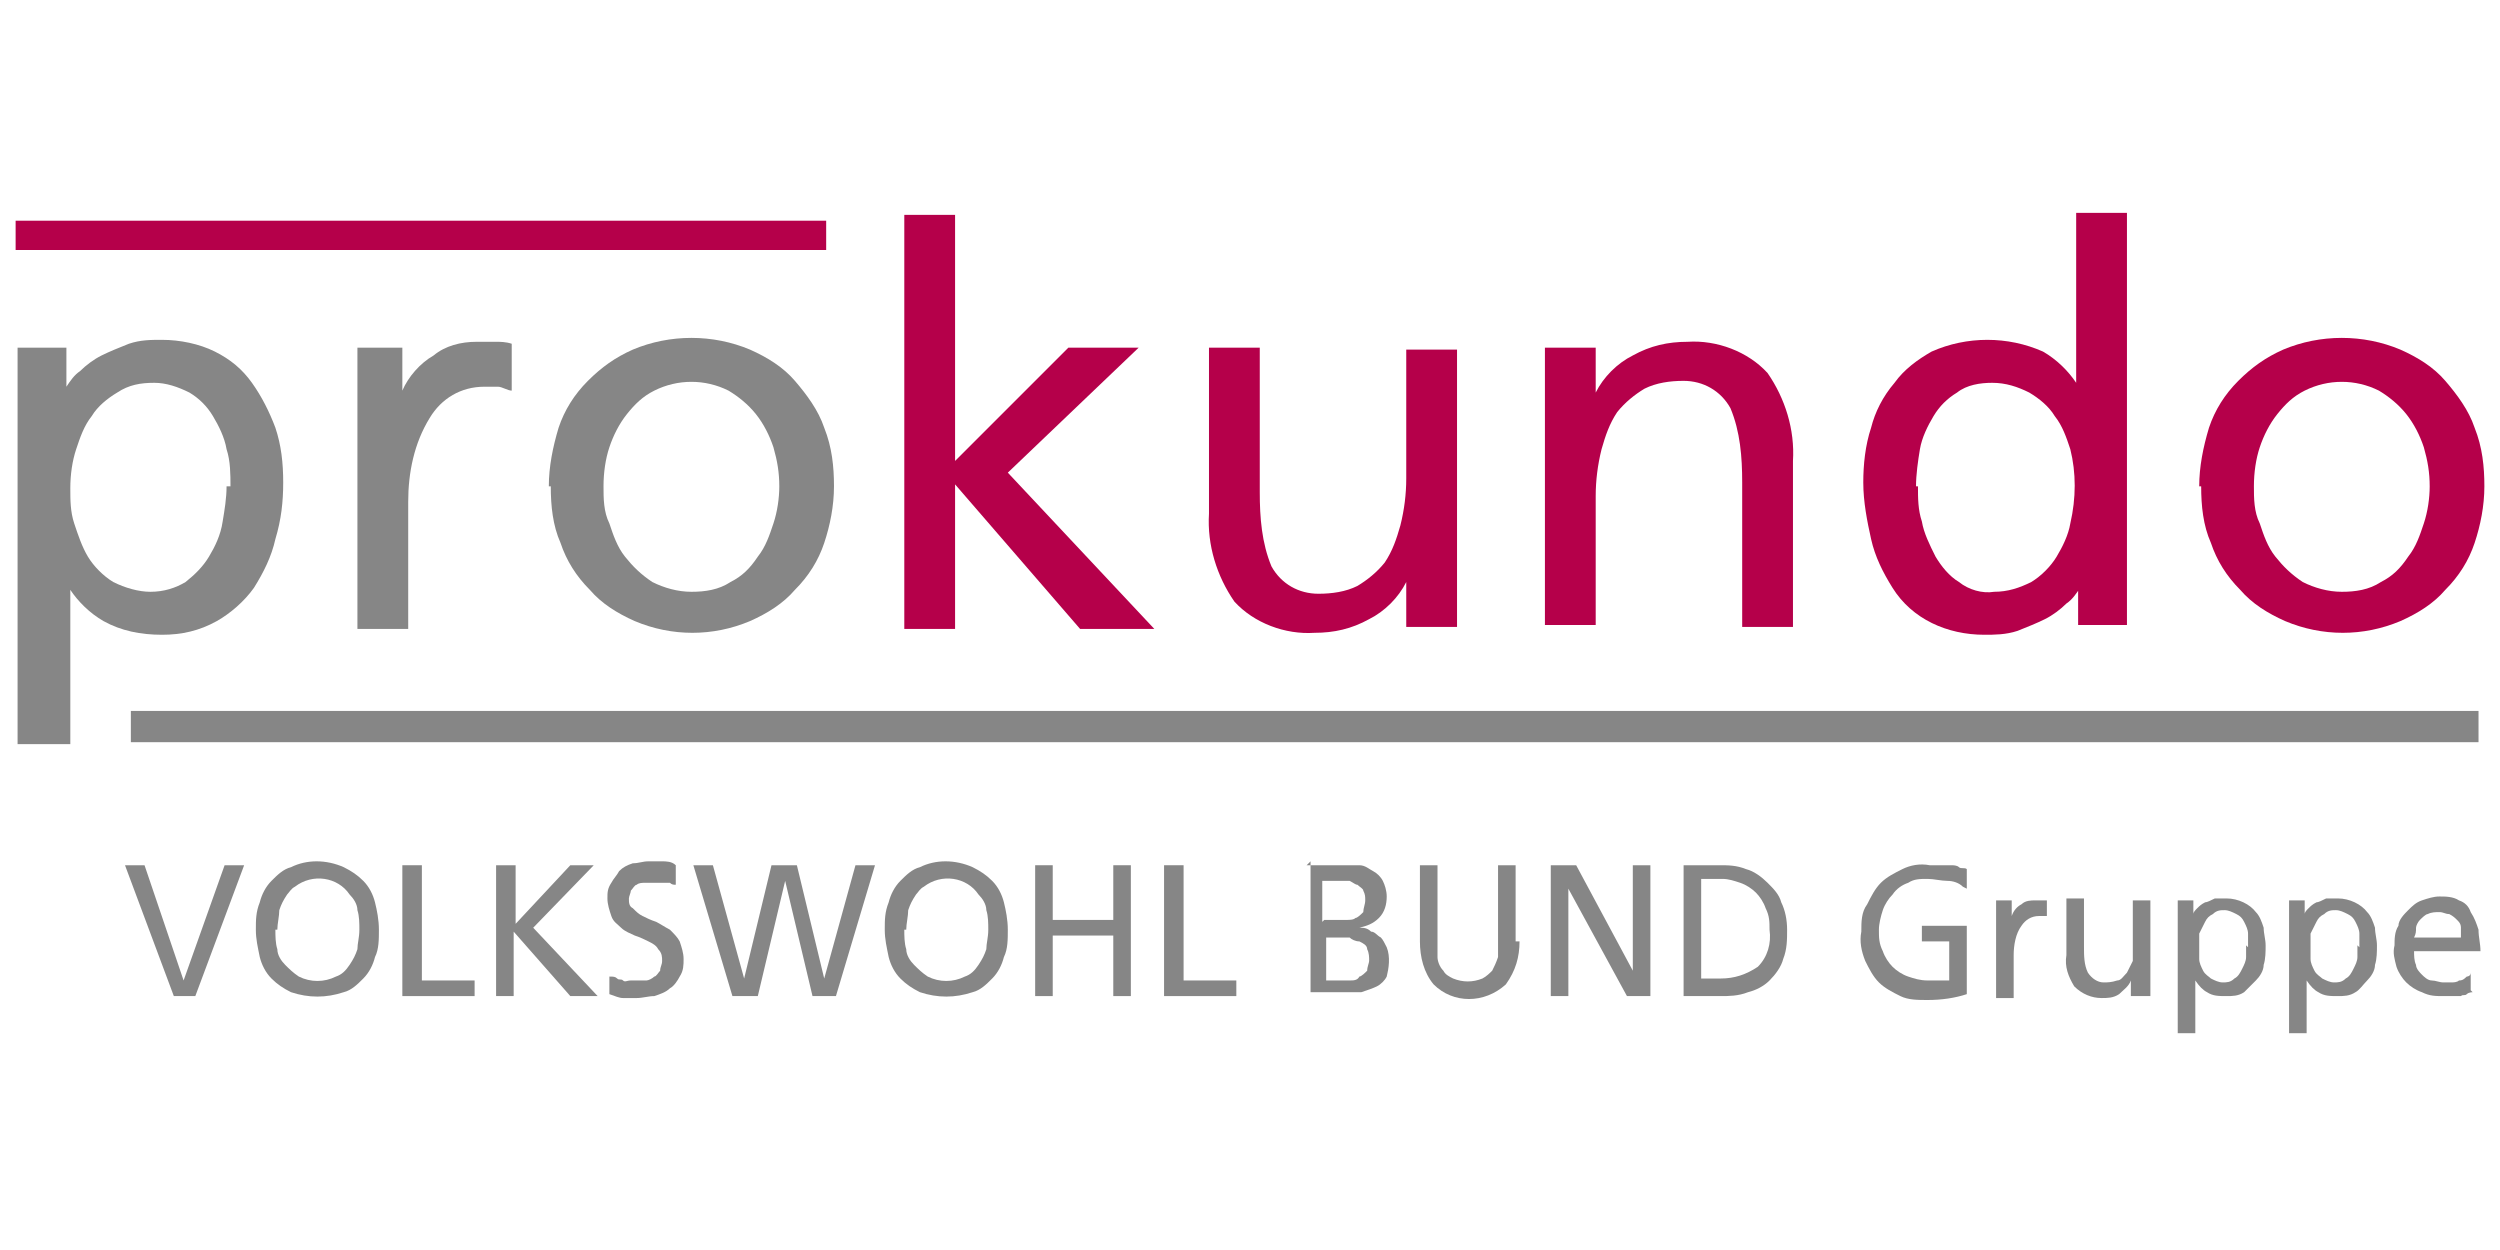
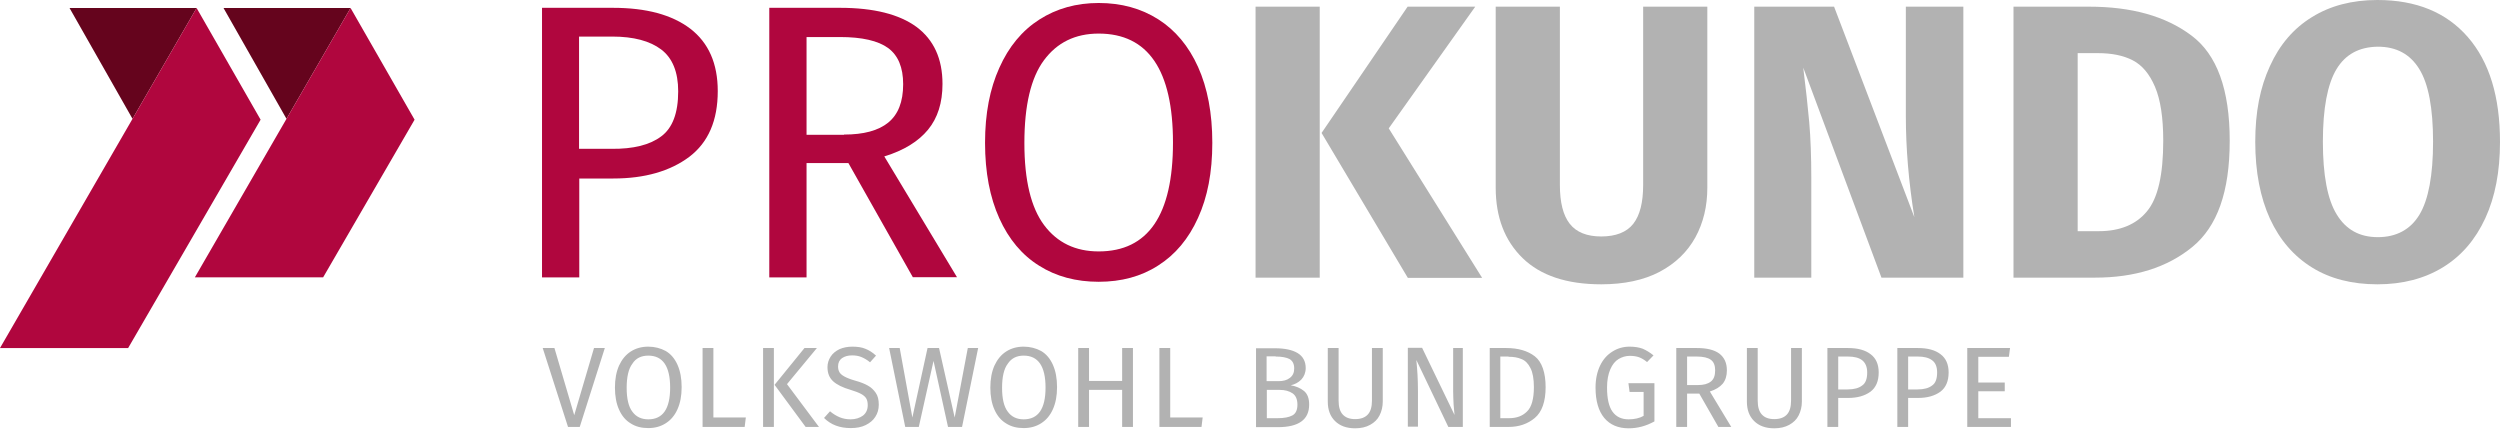
- <svg xmlns="http://www.w3.org/2000/svg" version="1.1" viewBox="0 0 128 64">
+ <svg xmlns="http://www.w3.org/2000/svg" id="Ebene_1" viewBox="0 0 1086.833 186.2">
  <defs>
    <style>
      .cls-1 {
-         fill: #868686;
+         fill: #65041d;
      }

      .cls-2 {
-         fill: #b5004a;
+         fill: #b0063e;
+       }
+ 
+       .cls-3 {
+         fill: #b2b2b2;
      }
    </style>
  </defs>
-   <g>
-     <g id="Ebene_1">
-       <g>
-         <path class="cls-1" d="M.9,17.8h2.5v2h0c.2-.3.4-.6.7-.8.3-.3.7-.6,1.1-.8.4-.2.9-.4,1.4-.6.6-.2,1.1-.2,1.7-.2.9,0,1.9.2,2.7.6.8.4,1.4.9,1.9,1.6.5.7.9,1.5,1.2,2.3.3.9.4,1.8.4,2.8,0,1-.1,1.9-.4,2.9-.2.9-.6,1.7-1.1,2.5-.5.7-1.2,1.3-1.9,1.7-.9.5-1.8.7-2.8.7-1.1,0-2.1-.2-3-.7-.7-.4-1.3-1-1.7-1.6h0v7.9H.9v-20.3ZM11.8,24.9c0-.6,0-1.3-.2-1.9-.1-.6-.4-1.2-.7-1.7-.3-.5-.7-.9-1.2-1.2-.6-.3-1.2-.5-1.8-.5-.7,0-1.3.1-1.9.5-.5.3-1,.7-1.3,1.2-.4.5-.6,1.1-.8,1.7-.2.6-.3,1.3-.3,2,0,.6,0,1.2.2,1.8.2.6.4,1.2.7,1.7.3.5.8,1,1.3,1.3.6.3,1.3.5,1.9.5.7,0,1.3-.2,1.8-.5.5-.4.9-.8,1.2-1.3.3-.5.6-1.1.7-1.8.1-.6.2-1.2.2-1.8Z" />
-         <path class="cls-1" d="M18.1,17.8h2.5v2.2h0c.3-.7.9-1.4,1.6-1.8.6-.5,1.4-.7,2.2-.7.3,0,.6,0,1,0,.2,0,.5,0,.8.1v2.4c-.2,0-.5-.2-.7-.2-.2,0-.5,0-.7,0-1.2,0-2.2.6-2.8,1.6-.8,1.3-1.1,2.8-1.1,4.3v6.5h-2.6v-14.4Z" />
-         <path class="cls-1" d="M28.1,24.9c0-1,.2-2,.5-3,.3-.9.8-1.7,1.5-2.4.7-.7,1.4-1.2,2.3-1.6,1.9-.8,4.1-.8,6,0,.9.4,1.7.9,2.3,1.6.6.7,1.2,1.5,1.5,2.4.4,1,.5,2,.5,3,0,1-.2,2-.5,2.9-.3.9-.8,1.7-1.5,2.4-.6.7-1.4,1.2-2.3,1.6-1.9.8-4,.8-5.9,0-.9-.4-1.7-.9-2.3-1.6-.7-.7-1.2-1.5-1.5-2.4-.4-.9-.5-1.9-.5-2.9ZM30.9,24.9c0,.6,0,1.3.3,1.9.2.6.4,1.2.8,1.7.4.5.8.9,1.4,1.3.6.3,1.3.5,2,.5.7,0,1.4-.1,2-.5.6-.3,1-.7,1.4-1.3.4-.5.6-1.1.8-1.7.2-.6.3-1.3.3-1.9,0-.7-.1-1.3-.3-2-.2-.6-.5-1.2-.9-1.7-.4-.5-.9-.9-1.4-1.2-1.2-.6-2.6-.6-3.8,0-.6.3-1,.7-1.4,1.2-.4.5-.7,1.1-.9,1.7-.2.6-.3,1.3-.3,2Z" />
-         <path class="cls-2" d="M46.3,11h2.6v12.6l5.8-5.8h3.6l-6.7,6.4,7.5,8h-3.8l-6.4-7.4v7.4h-2.6V11Z" />
-         <path class="cls-2" d="M74.6,32.1h-2.6v-2.3h0c-.4.8-1.1,1.5-1.9,1.9-.9.5-1.8.7-2.8.7-1.5.1-3.1-.5-4.1-1.6-.9-1.3-1.4-2.9-1.3-4.5v-8.5h2.6v7.4c0,1.3.1,2.6.6,3.8.5.9,1.4,1.4,2.4,1.4.7,0,1.4-.1,2-.4.5-.3,1-.7,1.4-1.2.4-.6.6-1.2.8-1.9.2-.8.3-1.6.3-2.4v-6.6h2.6v14.4Z" />
-         <path class="cls-2" d="M79.1,17.8h2.6v2.3h0c.4-.8,1.1-1.5,1.9-1.9.9-.5,1.8-.7,2.8-.7,1.5-.1,3.1.5,4.1,1.6.9,1.3,1.4,2.9,1.3,4.5v8.5h-2.6v-7.4c0-1.3-.1-2.6-.6-3.8-.5-.9-1.4-1.4-2.4-1.4-.7,0-1.4.1-2,.4-.5.3-1,.7-1.4,1.2-.4.6-.6,1.2-.8,1.9-.2.8-.3,1.6-.3,2.4v6.6h-2.6v-14.4Z" />
-         <path class="cls-2" d="M106.5,30.1h0c-.2.3-.4.6-.7.8-.3.3-.7.6-1.1.8-.4.2-.9.4-1.4.6-.6.2-1.2.2-1.7.2-1.9,0-3.7-.8-4.7-2.4-.5-.8-.9-1.6-1.1-2.5-.2-.9-.4-1.9-.4-2.9,0-.9.1-1.9.4-2.8.2-.8.6-1.6,1.2-2.3.5-.7,1.2-1.2,1.9-1.6,1.8-.8,3.9-.8,5.7,0,.7.4,1.3,1,1.7,1.6h0v-8.7h2.6v21.1h-2.5v-2ZM98.2,24.9c0,.6,0,1.2.2,1.8.1.6.4,1.2.7,1.8.3.5.7,1,1.2,1.3.5.4,1.2.6,1.8.5.7,0,1.3-.2,1.9-.5.5-.3,1-.8,1.3-1.3.3-.5.6-1.1.7-1.7.3-1.3.3-2.6,0-3.8-.2-.6-.4-1.2-.8-1.7-.3-.5-.8-.9-1.3-1.2-.6-.3-1.2-.5-1.9-.5-.6,0-1.3.1-1.8.5-.5.3-.9.7-1.2,1.2-.3.5-.6,1.1-.7,1.7-.1.6-.2,1.3-.2,1.9h0Z" />
-         <path class="cls-2" d="M112.6,24.9c0-1,.2-2,.5-3,.3-.9.8-1.7,1.5-2.4.7-.7,1.4-1.2,2.3-1.6,1.9-.8,4.1-.8,6,0,.9.4,1.7.9,2.3,1.6.6.7,1.2,1.5,1.5,2.4.4,1,.5,2,.5,3,0,1-.2,2-.5,2.9-.3.9-.8,1.7-1.5,2.4-.6.7-1.4,1.2-2.3,1.6-1.9.8-4,.8-5.9,0-.9-.4-1.7-.9-2.3-1.6-.7-.7-1.2-1.5-1.5-2.4-.4-.9-.5-1.9-.5-2.9ZM115.4,24.9c0,.6,0,1.3.3,1.9.2.6.4,1.2.8,1.7.4.5.8.9,1.4,1.3.6.3,1.3.5,2,.5.7,0,1.4-.1,2-.5.6-.3,1-.7,1.4-1.3.4-.5.6-1.1.8-1.7.2-.6.3-1.3.3-1.9,0-.7-.1-1.3-.3-2-.2-.6-.5-1.2-.9-1.7-.4-.5-.9-.9-1.4-1.2-1.2-.6-2.6-.6-3.8,0-.6.3-1,.7-1.4,1.2-.4.5-.7,1.1-.9,1.7-.2.6-.3,1.3-.3,2Z" />
-         <rect class="cls-1" x="6.7" y="36.4" width="120.2" height="1.6" />
-         <rect class="cls-2" x=".8" y="11.3" width="41.5" height="1.5" />
-         <path class="cls-1" d="M10.1,51h-1.2l-2.5-6.7h1l2,5.9h0l2.1-5.9h1l-2.5,6.7Z" />
-         <path class="cls-1" d="M13.1,47.6c0-.5,0-.9.2-1.4.1-.4.3-.8.6-1.1.3-.3.6-.6,1-.7.8-.4,1.8-.4,2.7,0,.4.2.7.4,1,.7.3.3.5.7.6,1.1.1.4.2.9.2,1.4,0,.5,0,1-.2,1.4-.1.4-.3.8-.6,1.1-.3.3-.6.6-1,.7-.9.3-1.8.3-2.7,0-.4-.2-.7-.4-1-.7-.3-.3-.5-.7-.6-1.1-.1-.5-.2-.9-.2-1.4ZM14.1,47.6c0,.3,0,.7.1,1,0,.3.2.6.4.8.2.2.4.4.7.6.6.3,1.3.3,1.9,0,.3-.1.5-.3.7-.6.2-.3.3-.5.4-.8,0-.3.1-.6.1-1,0-.3,0-.7-.1-1,0-.3-.2-.6-.4-.8-.6-.9-1.9-1.1-2.8-.4-.2.1-.3.3-.4.4-.2.3-.3.5-.4.8,0,.3-.1.7-.1,1Z" />
-         <path class="cls-1" d="M20.7,44.3h.9v5.9h2.7v.8h-3.7v-6.7Z" />
-         <path class="cls-1" d="M25.5,44.3h.9v3l2.8-3h1.2l-3.1,3.2,3.3,3.5h-1.4l-2.9-3.3v3.3h-.9v-6.7Z" />
-         <path class="cls-1" d="M34.6,45.3c-.1,0-.2,0-.3-.1,0,0-.2,0-.3,0,0,0-.2,0-.3,0,0,0-.2,0-.3,0-.1,0-.3,0-.4,0-.1,0-.3,0-.4.1-.1,0-.2.2-.3.3,0,.1-.1.3-.1.4,0,.2,0,.4.2.5.2.2.3.3.5.4.2.1.4.2.7.3.2.1.5.3.7.4.2.2.4.4.5.6.1.3.2.6.2.9,0,.3,0,.6-.2.9-.1.2-.3.5-.5.6-.2.2-.5.3-.8.4-.3,0-.6.1-.9.1-.2,0-.5,0-.7,0-.2,0-.4-.1-.7-.2v-.9c.2,0,.3,0,.4.1s.2,0,.3.1.2,0,.4,0c.1,0,.2,0,.4,0,.1,0,.3,0,.4,0,.1,0,.3-.1.4-.2.1,0,.2-.2.3-.3,0-.2.1-.3.1-.5,0-.2,0-.4-.2-.6-.1-.2-.3-.3-.5-.4-.2-.1-.4-.2-.7-.3-.2-.1-.5-.2-.7-.4-.2-.2-.4-.3-.5-.6-.1-.3-.2-.6-.2-.9,0-.3,0-.5.2-.8.1-.2.3-.4.4-.6.2-.2.4-.3.7-.4.3,0,.5-.1.8-.1.2,0,.5,0,.7,0,.2,0,.5,0,.7.2v.9Z" />
-         <path class="cls-1" d="M35.5,44.3h1l1.6,5.8h0l1.4-5.8h1.3l1.4,5.8h0l1.6-5.8h1l-2,6.7h-1.2l-1.4-5.9h0l-1.4,5.9h-1.3l-2-6.7Z" />
-         <path class="cls-1" d="M45.3,47.6c0-.5,0-.9.2-1.4.1-.4.3-.8.6-1.1.3-.3.6-.6,1-.7.8-.4,1.8-.4,2.7,0,.4.2.7.4,1,.7.3.3.5.7.6,1.1.1.4.2.9.2,1.4,0,.5,0,1-.2,1.4-.1.4-.3.8-.6,1.1-.3.3-.6.6-1,.7-.9.3-1.8.3-2.7,0-.4-.2-.7-.4-1-.7-.3-.3-.5-.7-.6-1.1-.1-.5-.2-.9-.2-1.4ZM46.3,47.6c0,.3,0,.7.1,1,0,.3.2.6.4.8.2.2.4.4.7.6.6.3,1.3.3,1.9,0,.3-.1.5-.3.7-.6.2-.3.3-.5.4-.8,0-.3.1-.6.1-1,0-.3,0-.7-.1-1,0-.3-.2-.6-.4-.8-.6-.9-1.9-1.1-2.8-.4-.2.1-.3.3-.4.4-.2.3-.3.5-.4.8,0,.3-.1.7-.1,1Z" />
-         <path class="cls-1" d="M53,44.3h.9v2.8h3.1v-2.8h.9v6.7h-.9v-3.1h-3.1v3.1h-.9v-6.7Z" />
-         <path class="cls-1" d="M59.7,44.3h.9v5.9h2.7v.8h-3.7v-6.7Z" />
-         <path class="cls-1" d="M66.9,44.3h1.8c.3,0,.6,0,.9,0,.3,0,.5.2.7.3.2.1.4.3.5.5.1.2.2.5.2.8,0,.4-.1.8-.4,1.1-.3.3-.6.4-1,.5h0c.2,0,.4,0,.6.2.2,0,.3.2.5.3.1.1.2.3.3.5.2.5.1,1.1,0,1.5-.1.2-.3.4-.5.5-.2.1-.5.2-.8.3-.3,0-.6,0-.9,0h-1.7v-6.7ZM67.8,47.1h.5c.2,0,.4,0,.6,0,.2,0,.4,0,.5-.1.1,0,.3-.2.4-.3,0-.2.1-.4.1-.6,0-.2,0-.3-.1-.5,0-.1-.2-.2-.3-.3-.1,0-.2-.1-.4-.2-.1,0-.3,0-.4,0h-1v2.1ZM67.8,50.2h.7c.2,0,.4,0,.6,0,.2,0,.4,0,.5-.2.1,0,.3-.2.4-.3,0-.2.1-.4.1-.5,0-.2,0-.4-.1-.6,0-.2-.2-.3-.4-.4-.2,0-.4-.1-.5-.2-.2,0-.4,0-.6,0h-.6v2.3Z" />
-         <path class="cls-1" d="M77.8,48.2c0,.8-.2,1.5-.7,2.2-1.1,1-2.7,1-3.7,0-.5-.6-.7-1.4-.7-2.2v-3.9h.9v3.8c0,.3,0,.6,0,.9,0,.2.1.5.3.7.1.2.3.3.5.4.5.2,1,.2,1.5,0,.2-.1.4-.3.5-.4.1-.2.2-.4.3-.7,0-.3,0-.6,0-.9v-3.8h.9v3.9Z" />
-         <path class="cls-1" d="M79.4,44.3h1.3l2.9,5.4h0v-5.4h.9v6.7h-1.2l-3-5.5h0v5.5h-.9v-6.7Z" />
-         <path class="cls-1" d="M86.1,44.3h1.9c.5,0,.9,0,1.4.2.4.1.8.4,1.1.7.3.3.6.6.7,1,.2.4.3.9.3,1.4,0,.5,0,1-.2,1.5-.1.4-.4.8-.7,1.1-.3.3-.7.5-1.1.6-.5.2-1,.2-1.4.2h-1.9v-6.7ZM87.1,50.1h1c.7,0,1.3-.2,1.9-.6.5-.5.7-1.2.6-1.9,0-.4,0-.7-.2-1.1-.1-.3-.3-.6-.5-.8-.2-.2-.5-.4-.8-.5-.3-.1-.6-.2-.9-.2h-1.1v5Z" />
-         <path class="cls-1" d="M100.5,45.4c-.2-.2-.5-.3-.8-.3-.3,0-.7-.1-1-.1-.4,0-.7,0-1,.2-.3.1-.6.3-.8.6-.2.2-.4.5-.5.8-.1.3-.2.7-.2,1,0,.4,0,.7.2,1.1.1.3.3.6.5.8.2.2.5.4.8.5.3.1.6.2,1,.2.2,0,.3,0,.4,0,0,0,.2,0,.3,0,0,0,.1,0,.2,0s.1,0,.2,0v-2h-1.4v-.8h2.3v3.5c-.6.2-1.3.3-2,.3-.5,0-1,0-1.4-.2-.4-.2-.8-.4-1.1-.7-.3-.3-.5-.7-.7-1.1-.2-.5-.3-1-.2-1.5,0-.5,0-1,.3-1.4.2-.4.4-.8.7-1.1.3-.3.7-.5,1.1-.7.4-.2.9-.3,1.4-.2.2,0,.4,0,.6,0,.2,0,.3,0,.5,0,.1,0,.3,0,.4.1s.3,0,.4.1v1Z" />
-         <path class="cls-1" d="M102.2,46.1h.8v.8h0c.1-.3.3-.5.5-.6.2-.2.5-.2.7-.2.1,0,.2,0,.3,0,0,0,.2,0,.3,0v.8c0,0-.2,0-.2,0,0,0-.2,0-.2,0-.4,0-.7.2-.9.5-.3.4-.4,1-.4,1.5v2.2h-.9v-4.9Z" />
-         <path class="cls-1" d="M110,51h-.9v-.8h0c-.1.3-.4.5-.6.7-.3.2-.6.2-.9.2-.5,0-1-.2-1.4-.6-.3-.5-.5-1-.4-1.6v-2.9h.9v2.5c0,.4,0,.9.2,1.3.2.3.5.5.8.5.2,0,.4,0,.7-.1.2,0,.3-.2.5-.4.1-.2.2-.4.3-.6,0-.3,0-.5,0-.8v-2.3h.9v4.9Z" />
-         <path class="cls-1" d="M111.5,46.1h.8v.7h0c0-.1.1-.2.2-.3.1-.1.2-.2.4-.3.1,0,.3-.1.5-.2.2,0,.4,0,.6,0,.6,0,1.2.3,1.5.7.2.2.3.5.4.8,0,.3.1.6.1.9,0,.3,0,.7-.1,1,0,.3-.2.6-.4.8-.2.2-.4.4-.6.6-.3.2-.6.2-.9.2-.4,0-.7,0-1-.2-.2-.1-.4-.3-.6-.6h0v2.7h-.9v-6.9ZM115.1,48.5c0-.2,0-.4,0-.7,0-.2-.1-.4-.2-.6-.1-.2-.2-.3-.4-.4-.2-.1-.4-.2-.6-.2-.2,0-.4,0-.6.2-.2.1-.3.2-.4.4-.1.2-.2.4-.3.6,0,.2,0,.5,0,.7,0,.2,0,.4,0,.6,0,.2.1.4.2.6.1.2.3.3.4.4.2.1.4.2.6.2.2,0,.4,0,.6-.2.2-.1.3-.3.4-.5.1-.2.2-.4.2-.6,0-.2,0-.4,0-.6h0Z" />
-         <path class="cls-1" d="M117.2,46.1h.8v.7h0c0-.1.1-.2.2-.3.1-.1.2-.2.4-.3.1,0,.3-.1.5-.2.2,0,.4,0,.6,0,.6,0,1.2.3,1.5.7.2.2.3.5.4.8,0,.3.1.6.1.9,0,.3,0,.7-.1,1,0,.3-.2.6-.4.8-.2.2-.4.5-.6.6-.3.2-.6.2-.9.2-.4,0-.7,0-1-.2-.2-.1-.4-.3-.6-.6h0v2.7h-.9v-6.9ZM120.8,48.5c0-.2,0-.4,0-.7,0-.2-.1-.4-.2-.6-.1-.2-.2-.3-.4-.4-.2-.1-.4-.2-.6-.2-.2,0-.4,0-.6.2-.2.1-.3.2-.4.4-.1.2-.2.4-.3.6,0,.2,0,.5,0,.7,0,.2,0,.4,0,.6,0,.2.1.4.2.6.1.2.3.3.4.4.2.1.4.2.6.2.2,0,.4,0,.6-.2.2-.1.3-.3.4-.5.1-.2.2-.4.2-.6,0-.2,0-.4,0-.6Z" />
-         <path class="cls-1" d="M126.6,50.8c0,0-.2,0-.3.1s-.2,0-.3.1c-.1,0-.3,0-.4,0-.2,0-.3,0-.5,0-.4,0-.7,0-1.1-.2-.3-.1-.6-.3-.8-.5-.2-.2-.4-.5-.5-.8-.1-.4-.2-.7-.1-1.1,0-.3,0-.7.2-1,0-.3.3-.6.5-.8.2-.2.4-.4.7-.5.3-.1.6-.2.9-.2.3,0,.7,0,1,.2.3.1.5.3.6.6.2.3.3.6.4.9,0,.4.1.7.1,1.1h-3.4c0,.2,0,.5.1.7,0,.2.2.4.3.5.1.1.3.3.5.3.2,0,.4.1.6.1.1,0,.3,0,.4,0,.1,0,.3,0,.4-.1.1,0,.2,0,.4-.2,0,0,.2,0,.2-.2v.9ZM126,48c0-.2,0-.4,0-.5,0-.2-.1-.3-.2-.4-.1-.1-.2-.2-.4-.3-.2,0-.3-.1-.5-.1-.2,0-.4,0-.6.1-.1,0-.3.2-.4.3-.1.1-.2.3-.2.4,0,.2,0,.3-.1.5h2.5Z" />
-       </g>
+   <g id="Ebene_1-2">
+     <g>
+       <path class="cls-2" d="M287.433,59.3c4.9-3.6,7.4-10.1,7.4-19.6,0-8.4-2.5-14.5-7.4-18.2-4.9-3.7-12-5.6-21.2-5.6h-14.5v48.8h14.1c9.5.1,16.7-1.7,21.6-5.4M300.133,12.5c7.9,6.1,11.9,15.1,11.9,27.1,0,12.8-4.1,22.3-12.4,28.6-8.3,6.2-19.3,9.4-33,9.4h-14.8v43h-16.2V3.4h30.8c14.5,0,25.7,3,33.7,9.1" />
+       <path class="cls-2" d="M366.933,58.5c8.5,0,14.9-1.7,19.2-5.2,4.3-3.5,6.5-9,6.5-16.7,0-7.3-2.2-12.5-6.5-15.7-4.4-3.2-11.4-4.8-21-4.8h-14.5v42.5h16.3v-.1ZM368.833,70.9h-18.2v49.7h-16.2V3.4h30.8c14.6,0,25.7,2.8,33.2,8.3,7.5,5.6,11.3,13.8,11.3,24.8,0,8.2-2.1,14.8-6.3,19.9-4.2,5.1-10.5,9-19,11.6l31.6,52.5h-19.2l-28-49.6h0Z" />
+       <path class="cls-2" d="M453.833,26.2c-5.7,7.7-8.5,19.7-8.5,36s2.9,28.1,8.6,35.7c5.7,7.6,13.6,11.4,23.7,11.4,21.5,0,32.3-15.8,32.3-47.3s-10.8-47.4-32.3-47.4c-10.2,0-18.1,3.9-23.8,11.6M503.533,8.4c7.4,4.7,13.2,11.6,17.3,20.7,4.1,9.1,6.2,20.1,6.2,33s-2.1,23.6-6.2,32.6c-4.1,9.1-9.9,16-17.3,20.7-7.4,4.8-16.1,7.1-25.9,7.1s-18.5-2.3-25.9-7c-7.4-4.6-13.2-11.5-17.3-20.6-4.1-9.1-6.2-20-6.2-32.8s2.1-23.5,6.2-32.6c4.1-9.2,9.9-16.2,17.4-21,7.5-4.8,16.1-7.2,25.8-7.2,9.9,0,18.5,2.4,25.9,7.1" />
+     </g>
+     <path class="cls-3" d="M641.333,2.9l-37.6,52.9,40.6,65h-32.3l-37.5-63,37.4-54.9h29.4-0ZM573.733,120.7h-27.9V2.9h27.9v117.8Z" />
+     <g>
+       <path class="cls-3" d="M742.233,81.6c0,8-1.7,15.2-5.2,21.6-3.5,6.3-8.6,11.3-15.6,15-6.9,3.6-15.4,5.4-25.3,5.4-15,0-26.4-3.8-34.2-11.4-7.8-7.6-11.7-17.8-11.7-30.6V2.9h27.9v77.5c0,7.6,1.4,13.2,4.3,16.9,2.9,3.7,7.5,5.5,13.7,5.5s11-1.8,13.9-5.5c2.9-3.7,4.3-9.3,4.3-16.9V2.9h27.9v78.7h-0Z" />
+       <path class="cls-3" d="M853.433,120.7h-35.5l-34-91.3c1.1,9,2,16.9,2.6,23.7.6,6.9.9,15,.9,24.4v43.2h-24.8V2.9h34.7l34.9,91.5c-2.5-15.5-3.7-30.2-3.7-43.9V2.9h25v117.8h-.1Z" />
+       <path class="cls-3" d="M903.233,23.1v77.4h9.2c9.2,0,16.2-2.9,20.9-8.6,4.8-5.7,7.1-16,7.1-30.7,0-10.1-1.2-17.9-3.6-23.5-2.4-5.6-5.6-9.4-9.7-11.5-4.1-2.1-9.1-3.1-15.1-3.1h-8.8ZM952.633,15.4c11.2,8.3,16.7,23.6,16.7,45.8s-5.4,37.3-16.3,46.2c-10.9,8.9-25,13.3-42.3,13.3h-35.4V2.9h32.8c18.5,0,33.3,4.1,44.5,12.5" />
+       <path class="cls-3" d="M1015.733,30.1c-3.9,6.5-5.9,17-5.9,31.5s2,25.1,6,31.6c4,6.6,9.9,9.9,17.9,9.9s14.2-3.3,18.1-9.8c3.9-6.5,5.9-17.1,5.9-31.7s-2-25.2-6-31.6c-4-6.5-10-9.7-18-9.7-8.1.1-14.1,3.3-18,9.8M1072.833,16.1c9.4,10.8,14,26,14,45.6,0,12.8-2.1,23.9-6.4,33.2-4.3,9.3-10.4,16.4-18.4,21.3-8,4.9-17.5,7.4-28.5,7.4s-20.5-2.4-28.4-7.3c-7.9-4.9-14-11.9-18.3-21.2-4.2-9.2-6.4-20.4-6.4-33.4s2.1-23.7,6.4-33c4.2-9.3,10.3-16.4,18.3-21.3,7.9-4.9,17.4-7.4,28.4-7.4,16.9,0,30,5.4,39.3,16.1" />
+       <path class="cls-3" d="M855.233,151.3v34.3h19v-3.8h-14.2v-11.7h11.5v-3.8h-11.5v-11.2h13.3l.5-3.8h-18.6ZM833.633,169.3h-4.1v-14.3h4.2c2.7,0,4.7.5,6.2,1.6,1.5,1.1,2.2,2.9,2.2,5.3,0,2.8-.7,4.7-2.2,5.7-1.4,1.1-3.5,1.7-6.3,1.7M833.833,151.3h-9v34.3h4.7v-12.6h4.3c4,0,7.2-.9,9.7-2.7,2.4-1.8,3.6-4.6,3.6-8.4,0-3.5-1.2-6.2-3.5-7.9-2.3-1.8-5.6-2.7-9.8-2.7M803.233,169.3h-4.1v-14.3h4.2c2.7,0,4.8.5,6.2,1.6,1.4,1.1,2.2,2.9,2.2,5.3,0,2.8-.7,4.7-2.2,5.7-1.4,1.1-3.5,1.7-6.3,1.7M803.433,151.3h-9v34.3h4.7v-12.6h4.3c4,0,7.2-.9,9.7-2.7,2.4-1.8,3.6-4.6,3.6-8.4,0-3.5-1.2-6.2-3.5-7.9-2.3-1.8-5.6-2.7-9.8-2.7M783.433,151.3h-4.8v22.9c0,2.7-.6,4.7-1.8,6s-3,2-5.5,2-4.2-.7-5.4-2c-1.2-1.3-1.8-3.3-1.8-6v-22.9h-4.7v23.3c0,3.5,1,6.3,3.1,8.4,2.1,2.1,5,3.2,8.8,3.2,2.5,0,4.7-.5,6.5-1.5s3.2-2.3,4.1-4.1,1.4-3.8,1.4-6v-23.3h.1l0.0 0ZM733.433,167.4v-12.4h4.2c2.8,0,4.9.5,6.1,1.4,1.3.9,1.9,2.5,1.9,4.6,0,2.3-.6,3.9-1.9,4.9-1.3,1-3.1,1.5-5.6,1.5h-4.7ZM747.033,185.6h5.6l-9.3-15.4c2.5-.8,4.3-1.9,5.6-3.4,1.2-1.5,1.8-3.4,1.8-5.8,0-3.2-1.1-5.6-3.3-7.3-2.2-1.6-5.4-2.4-9.7-2.4h-9v34.3h4.7v-14.5h5.3l8.3,14.5 0-0ZM708.433,150.7c-2.7,0-5.2.7-7.4,2.1-2.3,1.4-4.1,3.4-5.4,6.1-1.3,2.7-2,5.9-2,9.6,0,5.8,1.3,10.2,3.8,13.2s6.1,4.5,10.6,4.5c3.9,0,7.6-1,11.2-3v-16.6h-11.3l.5,3.8h6.1v10.4c-1.8,1-4,1.5-6.5,1.5-3.1,0-5.4-1.1-7-3.3-1.6-2.2-2.4-5.7-2.4-10.5,0-3.2.5-5.8,1.4-7.9.9-2.1,2.1-3.6,3.6-4.5s3.1-1.4,4.9-1.4c1.5,0,2.9.2,4,.6,1.1.4,2.3,1.1,3.5,2.1l2.8-2.9c-1.6-1.3-3.1-2.2-4.7-2.9-1.6-.6-3.5-.9-5.7-.9M655.833,155.1c2.2,0,4,.3,5.6,1,1.6.6,2.9,1.9,3.9,3.9,1,1.9,1.5,4.7,1.5,8.3,0,5.1-1,8.7-3,10.6-2,2-4.6,2.9-7.8,2.9h-3.8v-26.8h3.6v.1ZM654.833,151.3h-7.2v34.3h8.2c4.5,0,8.3-1.3,11.4-3.9,3.1-2.6,4.7-7.1,4.7-13.4s-1.6-11-4.7-13.4c-3.1-2.4-7.3-3.6-12.4-3.6M636.133,151.3h-4.4v18.7c0,1.8.1,3.8.2,5.9.2,2.2.3,3.7.4,4.5l-14.1-29.2h-6.2v34.3h4.4v-15.7c0-2.8-.1-5.1-.2-7-.1-1.9-.3-4.1-.5-6.3l13.9,29.1h6.3v-34.3h.2-0ZM601.233,151.3h-4.8v22.9c0,2.7-.6,4.7-1.8,6-1.2,1.3-3,2-5.5,2s-4.2-.7-5.4-2c-1.2-1.3-1.8-3.3-1.8-6v-22.9h-4.7v23.3c0,3.5,1,6.3,3.1,8.4,2.1,2.1,5,3.2,8.8,3.2,2.5,0,4.7-.5,6.5-1.5s3.2-2.3,4.1-4.1c.9-1.8,1.4-3.8,1.4-6v-23.3h.1l0.0 0ZM555.433,181.8h-4.7v-12.3h5.6c2.3,0,4.1.5,5.6,1.5,1.4,1,2.1,2.6,2.1,4.9s-.7,3.9-2.2,4.7-3.6,1.2-6.4,1.2M554.533,155c2.7,0,4.8.4,6.1,1.1,1.3.8,2,2.1,2,4.1,0,1.8-.6,3.1-1.9,4.1-1.3,1-2.9,1.4-4.9,1.4h-5.2v-10.8h3.9v.1l0-0ZM561.133,167.5c1.8-.4,3.3-1.2,4.6-2.5,1.2-1.3,1.9-3,1.9-5,0-2.9-1.2-5.1-3.5-6.5-2.3-1.4-5.6-2.1-10-2.1h-8.1v34.3h9.5c9.1,0,13.6-3.3,13.6-9.8,0-2.7-.7-4.6-2.2-5.9-1.6-1.3-3.5-2.1-5.8-2.5M504.033,151.3v34.3h18.3l.5-4.1h-14.1v-30.2h-4.7ZM492.533,185.6v-34.3h-4.7v14.3h-14.4v-14.3h-4.7v34.3h4.7v-16.1h14.4v16.1h4.7ZM445.033,154.6c6.3,0,9.5,4.6,9.5,13.9s-3.2,13.8-9.5,13.8c-3,0-5.3-1.1-6.9-3.3-1.7-2.2-2.5-5.7-2.5-10.4s.8-8.3,2.5-10.5c1.6-2.4,3.9-3.5,6.9-3.5M445.033,150.7c-2.9,0-5.4.7-7.6,2.1-2.2,1.4-3.9,3.5-5.1,6.1-1.2,2.7-1.8,5.9-1.8,9.6s.6,7,1.8,9.6c1.2,2.7,2.9,4.7,5.1,6,2.2,1.4,4.7,2,7.6,2s5.4-.7,7.6-2.1c2.2-1.4,3.9-3.4,5.1-6.1,1.2-2.7,1.8-5.8,1.8-9.6s-.6-7-1.8-9.7c-1.2-2.7-2.9-4.7-5.1-6-2.2-1.2-4.8-1.9-7.6-1.9M420.733,151.3l-5.7,30.2-6.8-30.2h-5l-6.6,30.2-5.5-30.2h-4.6l7,34.3h5.9l6.4-28.7,6.3,28.7h6.1l7-34.3h-4.5 0ZM370.533,150.7c-2.1,0-4,.4-5.6,1.1-1.6.8-2.9,1.8-3.8,3.2-.9,1.4-1.4,2.9-1.4,4.6,0,2.6.8,4.6,2.4,6.1,1.6,1.5,4.2,2.8,7.7,3.8,2,.6,3.5,1.2,4.6,1.8s1.8,1.3,2.2,2c.4.7.6,1.7.6,2.8,0,2-.7,3.5-2.1,4.6-1.4,1-3.2,1.6-5.3,1.6-1.8,0-3.3-.3-4.8-.9-1.4-.6-2.8-1.4-4.2-2.6l-2.6,2.9c3,3,6.9,4.4,11.6,4.4,2.5,0,4.7-.4,6.5-1.3,1.8-.9,3.3-2.1,4.2-3.6,1-1.5,1.5-3.3,1.5-5.3,0-2.1-.4-3.8-1.3-5.1-.9-1.3-2-2.4-3.5-3.2-1.4-.8-3.2-1.5-5.4-2.1-2.1-.6-3.6-1.2-4.7-1.8s-1.8-1.2-2.2-1.9c-.4-.7-.6-1.5-.6-2.5,0-1.6.6-2.8,1.7-3.6,1.2-.8,2.6-1.2,4.4-1.2,1.4,0,2.8.2,4,.7s2.5,1.2,3.8,2.3l2.6-2.9c-1.5-1.4-3.1-2.4-4.7-3-1.4-.6-3.3-.9-5.6-.9M349.733,151.3l-13,16,13.5,18.3h5.8l-13.9-18.6,13-15.7h-5.4ZM331.733,185.6h4.7v-34.3h-4.7v34.3ZM305.433,151.3v34.3h18.3l.5-4.1h-14.1v-30.2h-4.7 0ZM281.833,154.6c6.3,0,9.5,4.6,9.5,13.9s-3.2,13.8-9.5,13.8c-3,0-5.3-1.1-6.9-3.3-1.7-2.2-2.5-5.7-2.5-10.4s.8-8.3,2.5-10.5c1.5-2.4,3.9-3.5,6.9-3.5M281.833,150.7c-2.9,0-5.4.7-7.6,2.1-2.2,1.4-3.9,3.5-5.1,6.1-1.2,2.7-1.8,5.9-1.8,9.6s.6,7,1.8,9.6c1.2,2.7,2.9,4.7,5.1,6,2.2,1.4,4.7,2,7.6,2s5.4-.7,7.6-2.1c2.2-1.4,3.9-3.4,5.1-6.1,1.2-2.7,1.8-5.8,1.8-9.6s-.6-7-1.8-9.7c-1.2-2.7-2.9-4.7-5.1-6-2.2-1.2-4.8-1.9-7.6-1.9M258.233,151.3l-8.6,29.2-8.6-29.2h-5.1l11,34.3h5.1l10.9-34.3h-4.7 0Z" />
    </g>
  </g>
+   <polygon class="cls-1" points="30.226 3.477 57.611 51.661 85.47 3.477 30.226 3.477" />
+   <polygon class="cls-1" points="97.165 3.477 124.549 51.661 152.408 3.477 97.165 3.477" />
+   <polygon class="cls-2" points="85.468 3.477 0 151.31 55.706 151.31 113.294 52.033 85.468 3.477" />
+   <polygon class="cls-2" points="152.407 3.477 84.706 120.575 140.473 120.575 180.233 52.033 152.407 3.477" />
</svg>
